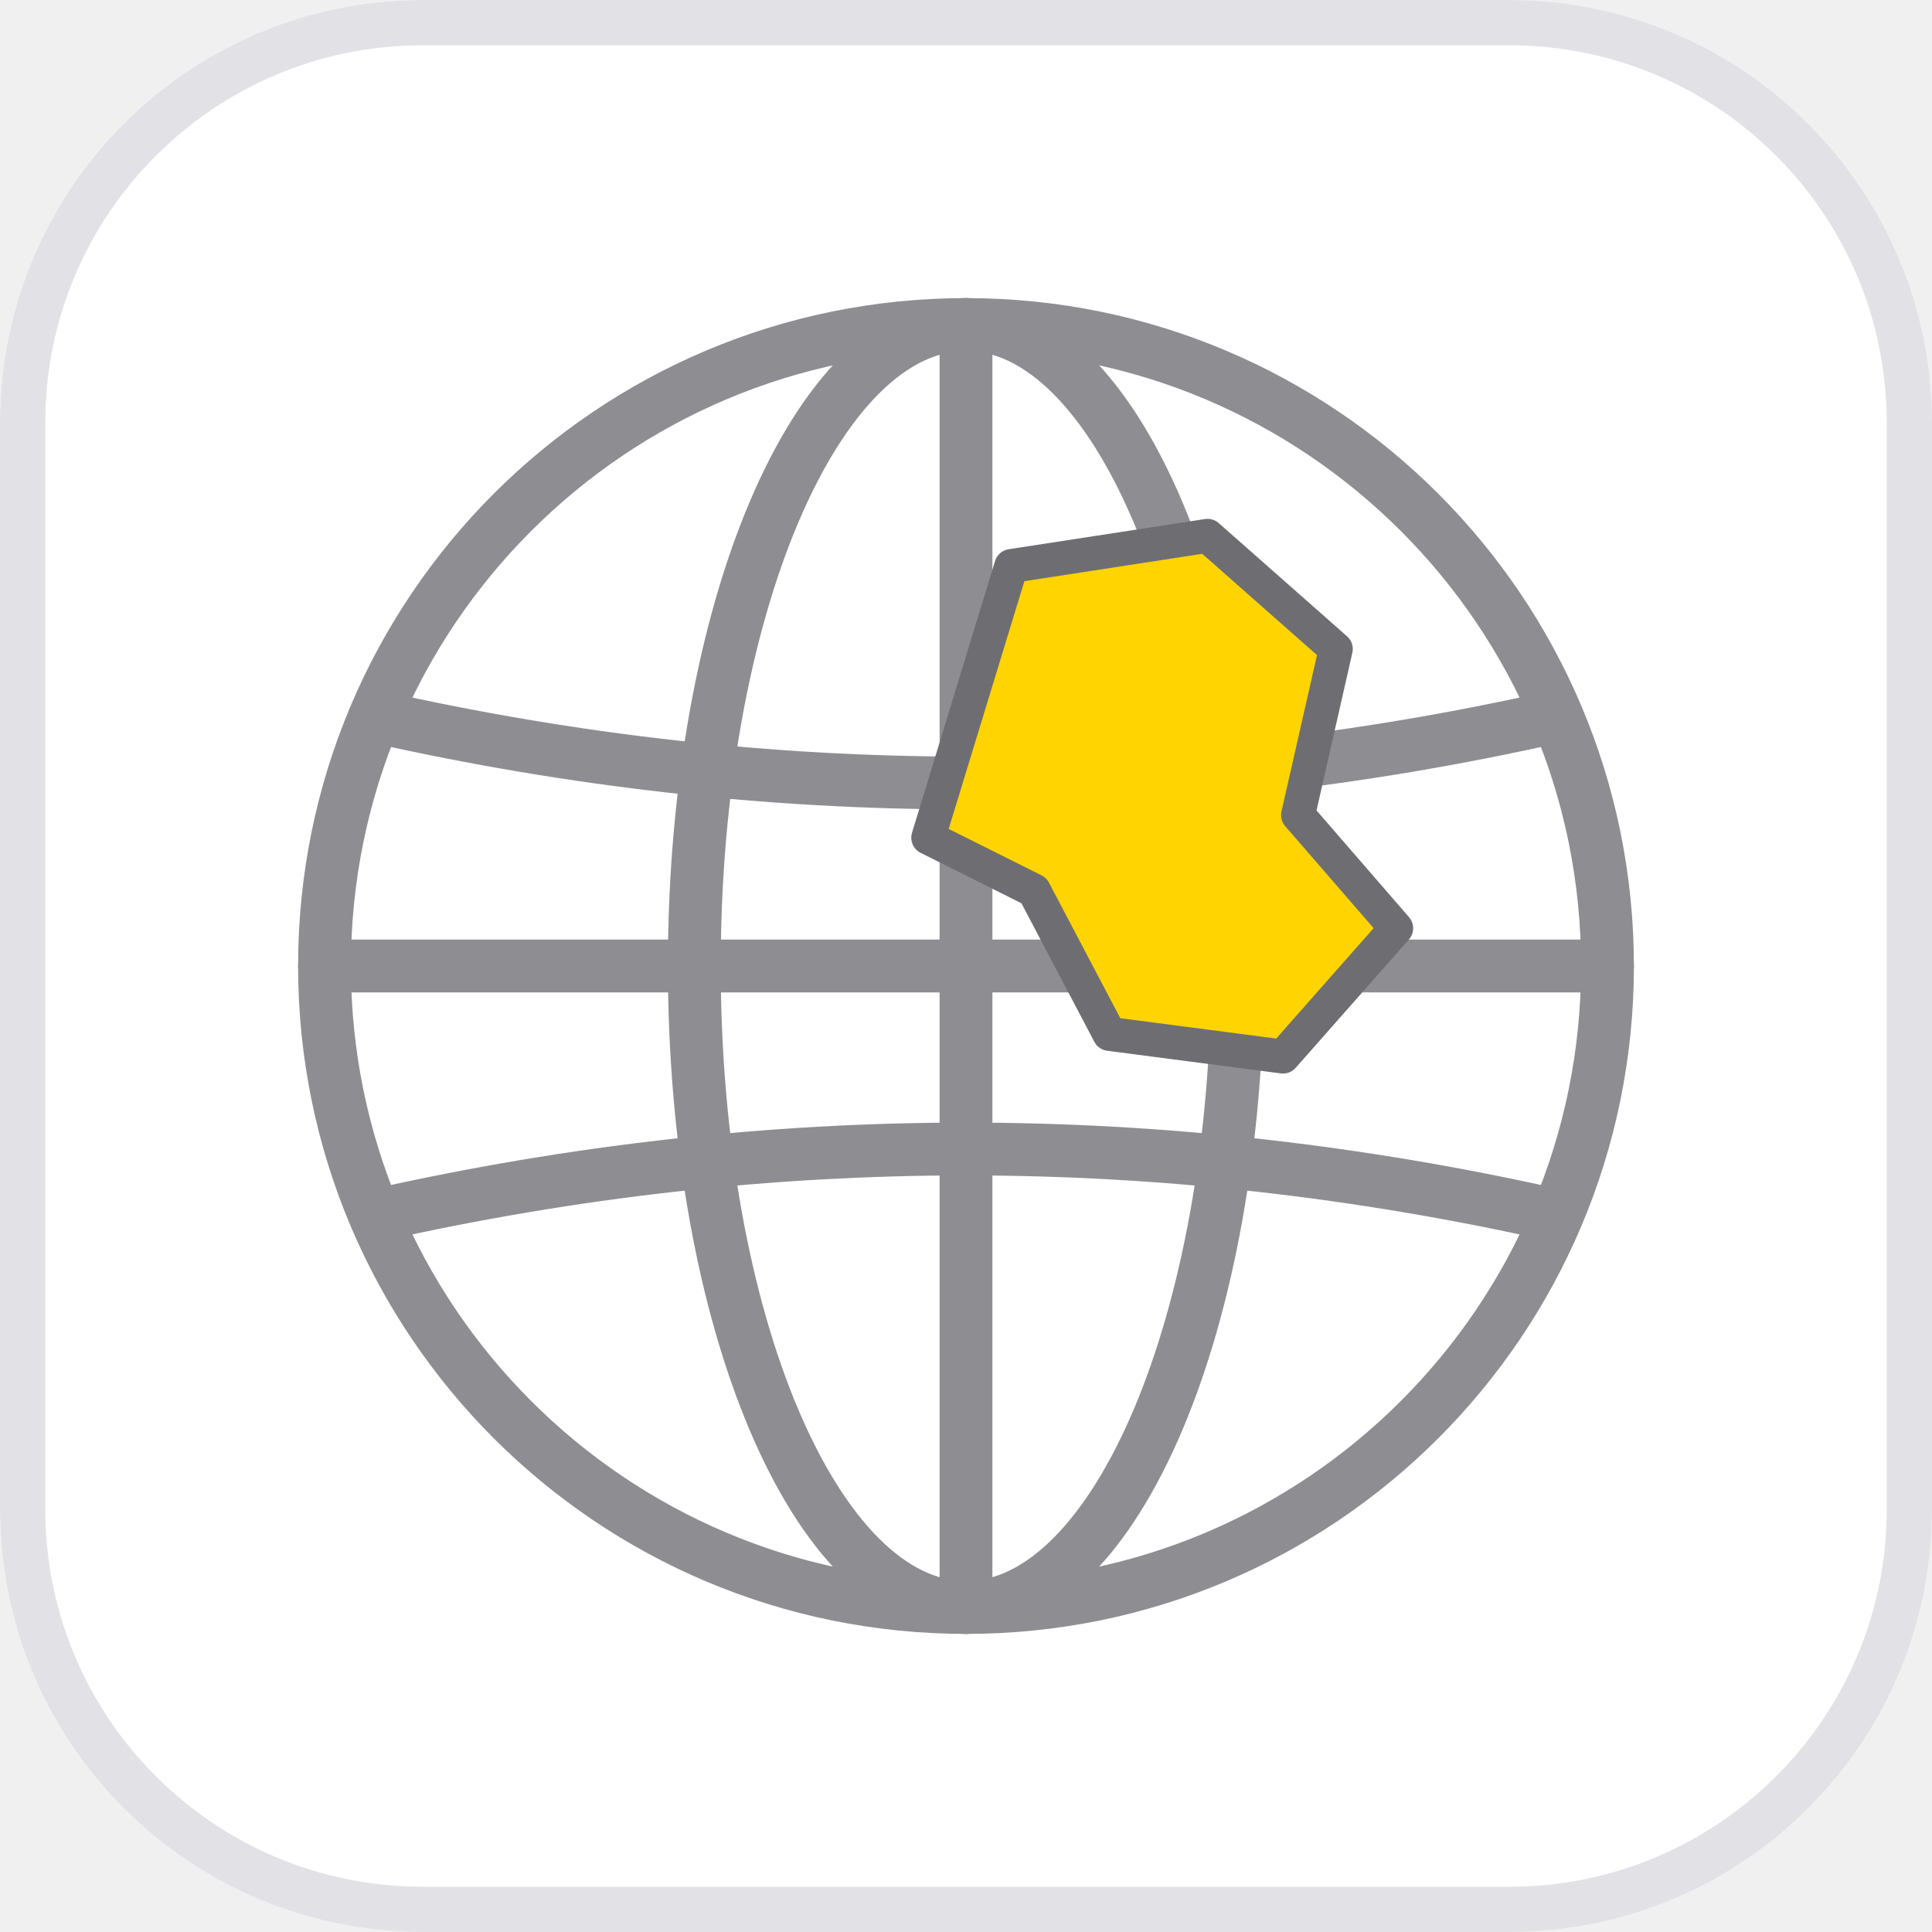
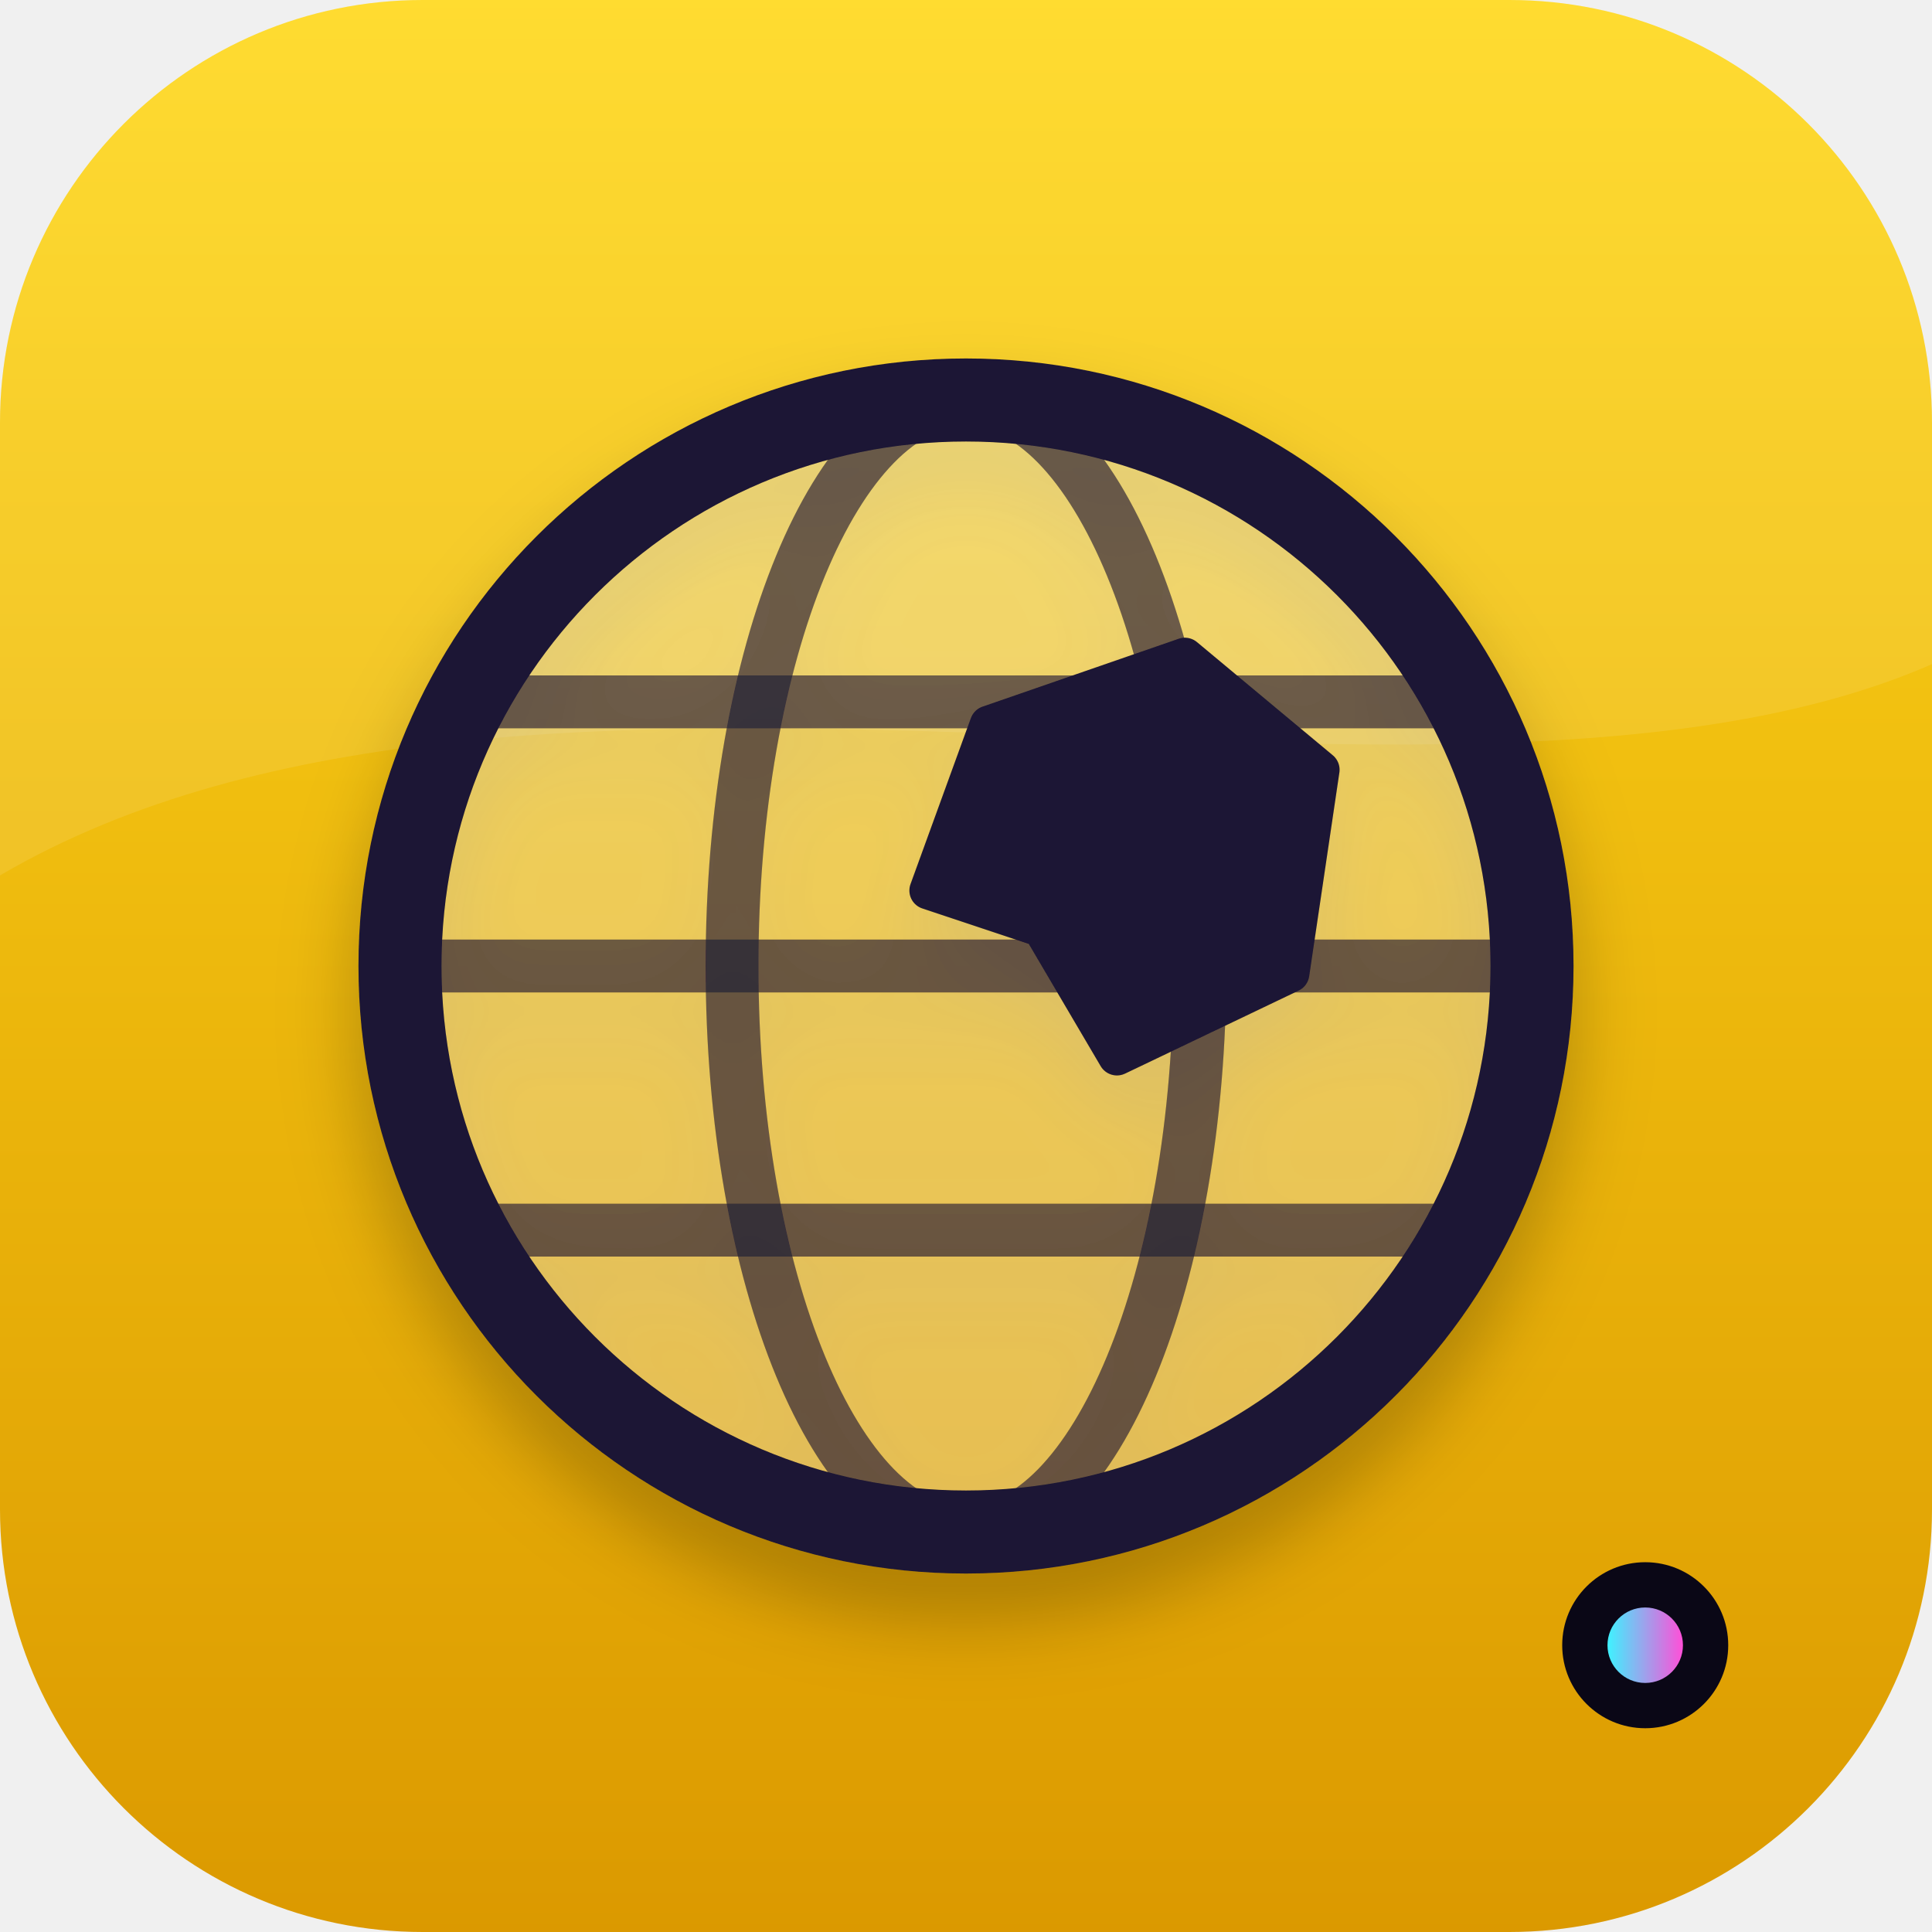
<svg xmlns="http://www.w3.org/2000/svg" viewBox="0 0 512 512">
-   <rect width="512" height="512" rx="112" fill="#ffffff" />
-   <rect x="6" y="6" width="500" height="500" rx="106" fill="none" stroke="#e2e2e6" stroke-width="12" />
-   <g fill="none" stroke="#8e8e92" stroke-width="14" stroke-linecap="round">
-     <circle cx="256" cy="256" r="170" />
-     <ellipse cx="256" cy="256" rx="72" ry="170" />
-     <line x1="256" y1="86" x2="256" y2="426" />
-     <path d="M100 190 Q256 225 412 190" />
-     <path d="M100 322 Q256 287 412 322" />
-     <line x1="86" y1="256" x2="426" y2="256" />
+   <defs>
+     <clipPath id="c">
+       <rect width="512" height="512" rx="112" />
+     </clipPath>
+     <linearGradient id="bg" x1="0" y1="0" x2="0" y2="1">
+       <stop offset="0" stop-color="#ffd81a" />
+       <stop offset="1" stop-color="#db9900" />
+     </linearGradient>
+     <linearGradient id="coin" x1="0" x2="1">
+       <stop offset="0" stop-color="#3ef2ff" />
+       <stop offset="1" stop-color="#ff4fd8" />
+     </linearGradient>
+     <filter id="sh" x="-20%" y="-20%" width="140%" height="150%">
+       <feDropShadow dx="0" dy="12" stdDeviation="10" flood-color="#000" flood-opacity=".25" />
+     </filter>
+   </defs>
+   <g clip-path="url(#c)">
+     <rect width="512" height="512" fill="url(#bg)" />
+     <path d="M0 0H512V176C384 232 140 150 0 232Z" fill="#fff" fill-opacity=".10" />
  </g>
-   <path d="M268 150 l52 -8 l34 30 l-10 44 l26 30 l-30 34 l-46 -6 l-20 -38 l-28 -14 z" fill="#ffd400" stroke="#6e6e72" stroke-width="9" stroke-linejoin="round" />
+   <g filter="url(#sh)" stroke-linecap="round" stroke-linejoin="round">
+     <circle cx="256" cy="256" r="150" fill="#fff" fill-opacity="0.28" stroke="#1b1535" stroke-width="22" />
+     <ellipse cx="256" cy="256" rx="62" ry="150" fill="none" stroke="#1b1535" stroke-width="14" stroke-opacity=".6" />
+     <path d="M106 256h300M126 186h260M126 326h260" stroke="#1b1535" stroke-width="14" stroke-opacity=".6" />
+     <path d="M262 192l52-18 36 30-8 54-46 22-20-34-30-10z" fill="#1b1535" stroke="#1b1535" stroke-width="10" />
+   </g>
+   <circle cx="436" cy="436" r="22" fill="#0a0716" />
+   <circle cx="436" cy="436" r="10" fill="url(#coin)" />
</svg>
